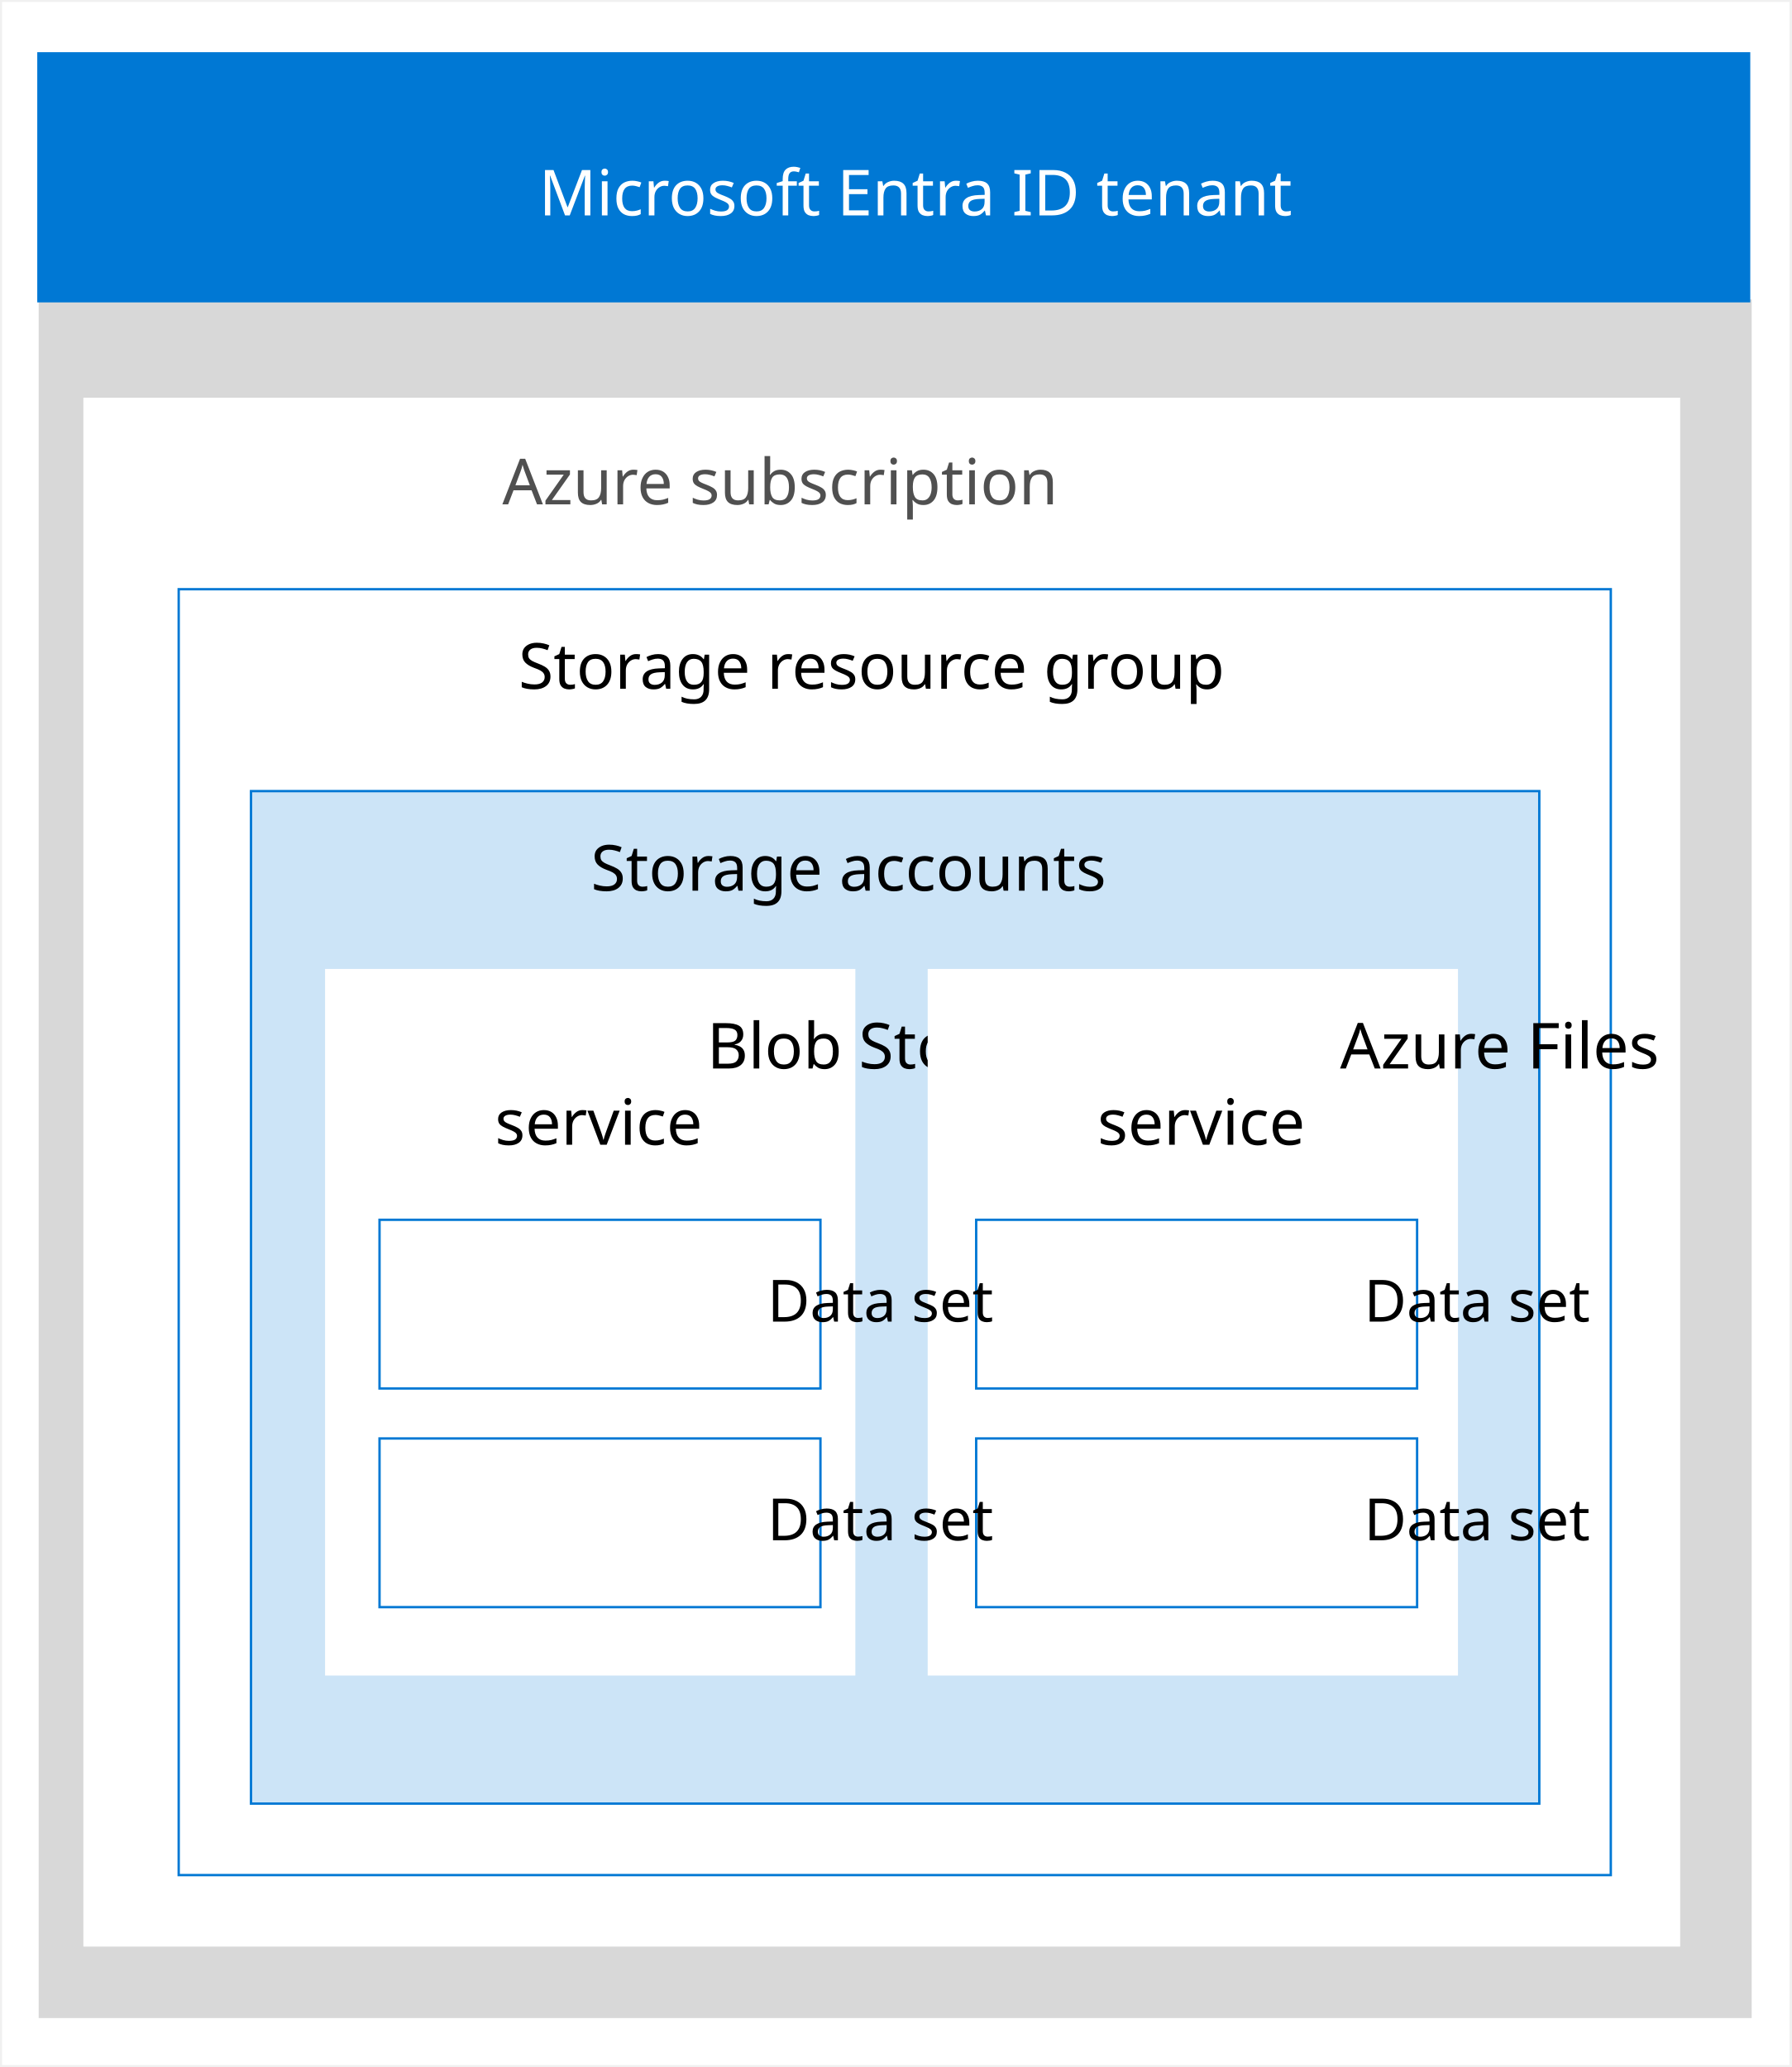
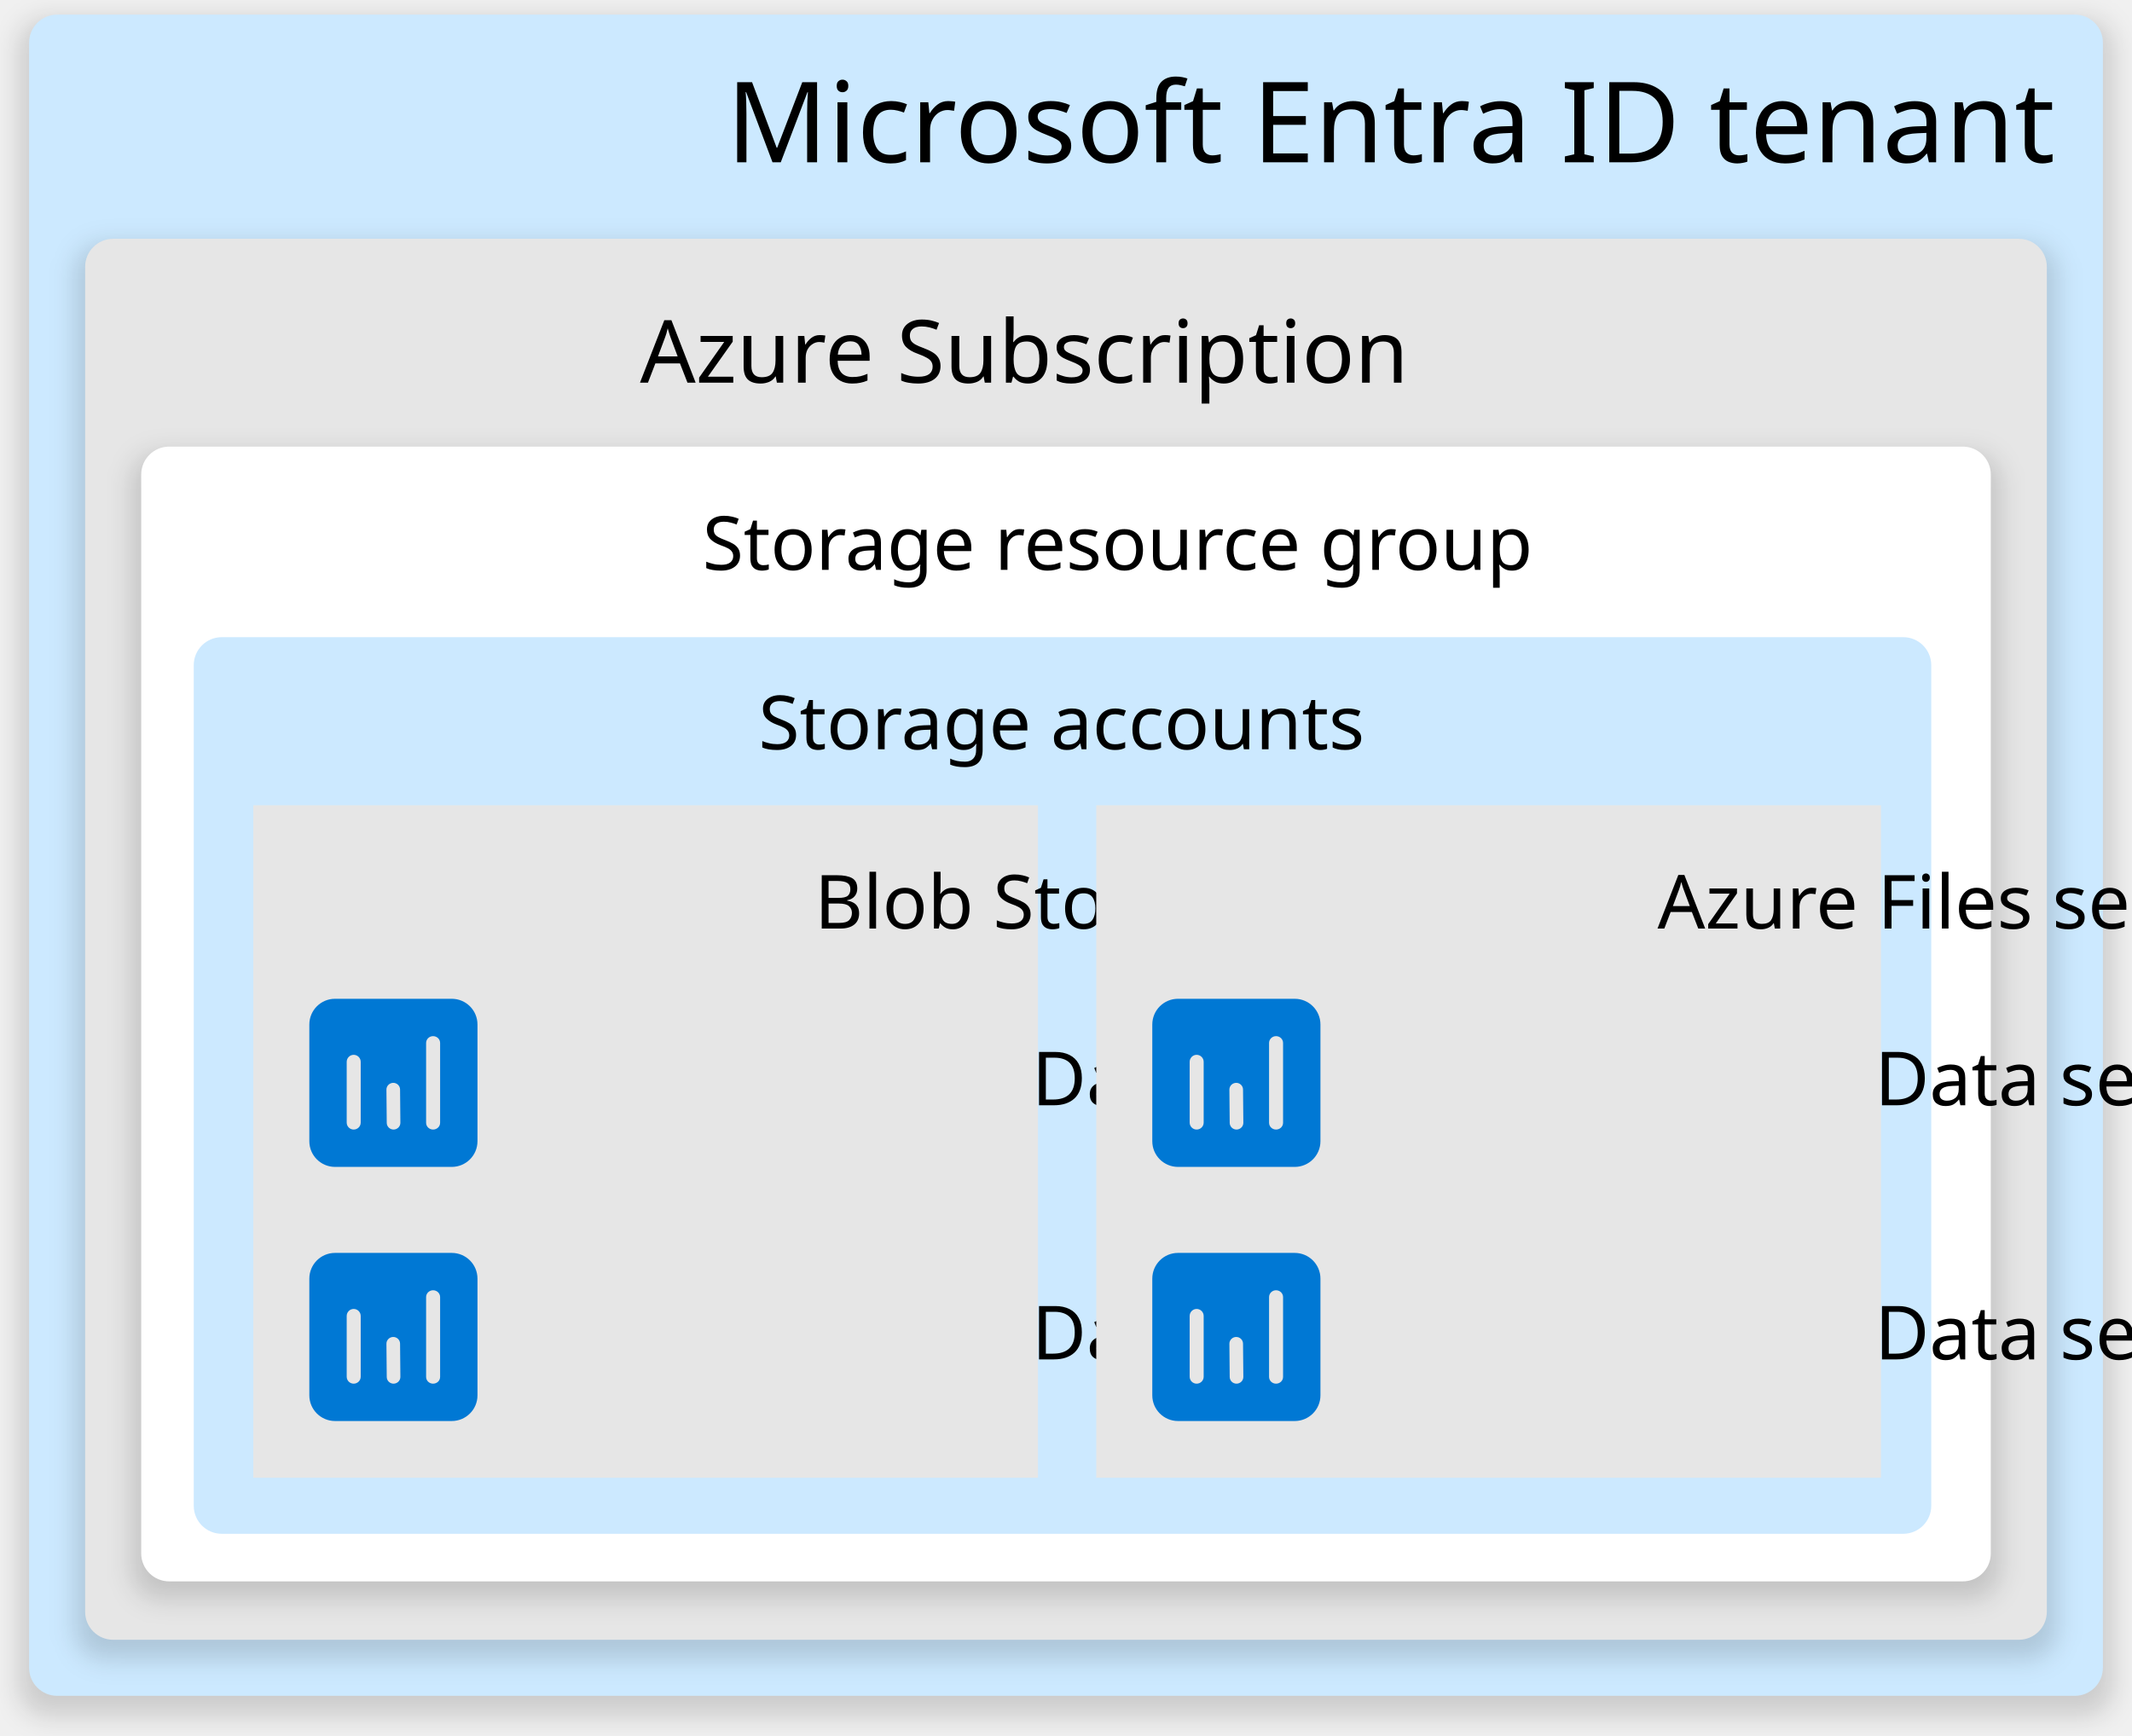
- <svg xmlns="http://www.w3.org/2000/svg" xmlns:ns1="http://schemas.microsoft.com/visio/2003/SVGExtensions/" width="4.698in" height="5.421in" viewBox="0 0 338.25 390.346" xml:space="preserve" color-interpolation-filters="sRGB" class="st16">
+ <svg xmlns="http://www.w3.org/2000/svg" xmlns:ns1="http://schemas.microsoft.com/visio/2003/SVGExtensions/" width="4.755in" height="3.871in" viewBox="0 0 342.33 278.7" xml:space="preserve" color-interpolation-filters="sRGB" class="st14">
  <ns1:documentProperties ns1:langID="1033" ns1:viewMarkup="false" />
  <style type="text/css">
	
- 		.st1 {fill:#ffffff;stroke:none;stroke-linecap:round;stroke-linejoin:round;stroke-width:0.75}
- 		.st2 {fill:#d8d8d8;stroke:none;stroke-linecap:round;stroke-linejoin:round;stroke-width:0.75}
- 		.st3 {fill:#0078d4;stroke:none;stroke-linecap:butt;stroke-width:0.448}
- 		.st4 {fill:none;stroke:none;stroke-linecap:round;stroke-linejoin:round;stroke-width:0.75}
- 		.st5 {fill:#ffffff;font-family:Segoe UI Semibold;font-size:1em}
- 		.st6 {fill:#ffffff;stroke:none;stroke-linecap:butt;stroke-width:0.448}
- 		.st7 {fill:none;stroke:none;stroke-linecap:butt;stroke-width:0.75}
- 		.st8 {fill:#505050;font-family:Segoe UI Semibold;font-size:1em}
- 		.st9 {fill:none;stroke:#0078d4;stroke-linecap:butt;stroke-width:0.448}
+ 		.st1 {visibility:visible}
+ 		.st2 {fill:#000000;fill-opacity:0.15;filter:url(#filter_2);stroke:none}
+ 		.st3 {fill:#cce9ff;stroke:none;stroke-width:1}
+ 		.st4 {fill:none;stroke:none;stroke-width:1}
+ 		.st5 {fill:#000000;font-family:Segoe UI Semibold;font-size:1.5em}
+ 		.st6 {fill:#e6e6e6;stroke:none;stroke-width:1}
+ 		.st7 {fill:none;stroke:none;stroke-width:0.25}
+ 		.st8 {fill:#000000;font-family:Segoe UI Semibold;font-size:1.167em}
+ 		.st9 {fill:#ffffff;stroke:none;stroke-width:1}
		.st10 {fill:#000000;font-family:Segoe UI Semibold;font-size:1em}
- 		.st11 {fill:#cce4f7;stroke:#0078d4;stroke-linecap:butt;stroke-width:0.448}
+ 		.st11 {fill:#e6e6e6;stroke:none;stroke-width:0.25}
		.st12 {fill:#000000;font-family:Segoe UI;font-size:1em}
- 		.st13 {font-size:1em}
- 		.st14 {fill:#ffffff;stroke:#0078d4;stroke-linecap:butt;stroke-width:0.448}
- 		.st15 {fill:#000000;font-family:Segoe UI;font-size:0.917em}
- 		.st16 {fill:none;fill-rule:evenodd;font-size:12px;overflow:visible;stroke-linecap:square;stroke-miterlimit:3}
+ 		.st13 {fill:#0078d4;stroke:none;stroke-width:0.25}
+ 		.st14 {fill:none;fill-rule:evenodd;font-size:12px;overflow:visible;stroke-linecap:square;stroke-miterlimit:3}
	
	</style>
+   <defs id="Filters">
+     <filter id="filter_2">
+       <feGaussianBlur stdDeviation="2" />
+     </filter>
+   </defs>
  <g ns1:mID="0" ns1:index="1" ns1:groupContext="foregroundPage">
    <ns1:userDefs>
      <ns1:ud ns1:nameU="visNavType" ns1:val="VT0(1):26" />
    </ns1:userDefs>
    <ns1:pageProperties ns1:drawingScale="1" ns1:pageScale="1" ns1:drawingUnits="19" ns1:shadowOffsetX="9" ns1:shadowOffsetY="-9" />
-     <ns1:layer ns1:name="symbols" ns1:index="0" />
-     <g id="shape2055-1" ns1:mID="2055" ns1:groupContext="shape" transform="translate(0.375,-0.375)">
+     <ns1:layer ns1:name="symbols" ns1:index="0" ns1:glue="false" />
+     <g id="group4102-1" transform="translate(4.66502,-6.35001)" ns1:mID="4102" ns1:groupContext="group">
      <ns1:userDefs>
-         <ns1:ud ns1:nameU="visNavOrder" ns1:val="VT0(453000):26" />
+         <ns1:ud ns1:nameU="visNavOrder" ns1:val="VT0(982000):26" />
      </ns1:userDefs>
-       <rect x="0" y="0.75" width="337.5" height="389.596" class="st1" />
-     </g>
-     <g id="shape1807-3" ns1:mID="1807" ns1:groupContext="shape" transform="translate(7.28544,-9.2412)">
-       <ns1:userDefs>
-         <ns1:ud ns1:nameU="visNavOrder" ns1:val="VT0(353000):26" />
-       </ns1:userDefs>
-       <rect x="0" y="65.783" width="323.437" height="324.562" class="st2" />
-     </g>
-     <g id="shape1808-5" ns1:mID="1808" ns1:groupContext="shape" ns1:layerMember="0" transform="translate(7.01785,-333.241)">
-       <ns1:userDefs>
-         <ns1:ud ns1:nameU="visNavOrder" ns1:prompt="" ns1:val="VT0(341000):26" />
-       </ns1:userDefs>
-       <rect x="0" y="343.096" width="323.437" height="47.25" class="st3" />
-     </g>
-     <g id="shape1809-7" ns1:mID="1809" ns1:groupContext="shape" transform="translate(13.4866,-348.543)">
-       <ns1:userDefs>
-         <ns1:ud ns1:nameU="visNavOrder" ns1:prompt="" ns1:val="VT0(342000):26" />
-       </ns1:userDefs>
-       <ns1:textBlock ns1:margins="rect(4,4,4,4)" />
-       <ns1:textRect cx="90.281" cy="378.422" width="180.57" height="23.847" />
-       <rect x="0" y="366.499" width="180.563" height="23.847" class="st4" />
-       <text x="4" y="389.22" class="st5" ns1:langID="1033">
-         <ns1:paragraph />
-         <ns1:tabList />
-         <ns1:newlineChar />Microsoft Entra ID tenant</text>
-     </g>
-     <g id="shape1810-10" ns1:mID="1810" ns1:groupContext="shape" ns1:layerMember="0" transform="translate(15.7229,-22.7412)">
-       <ns1:userDefs>
-         <ns1:ud ns1:nameU="visNavOrder" ns1:prompt="" ns1:val="VT0(343000):26" />
-       </ns1:userDefs>
-       <rect x="0" y="97.846" width="301.5" height="292.5" class="st6" />
-     </g>
-     <g id="shape1811-12" ns1:mID="1811" ns1:groupContext="shape" ns1:layerMember="0" transform="translate(38.6683,-291.624)">
-       <ns1:userDefs>
-         <ns1:ud ns1:nameU="visNavOrder" ns1:prompt="" ns1:val="VT0(344000):26" />
-       </ns1:userDefs>
-       <ns1:textBlock ns1:margins="rect(0,0,0,0)" />
-       <ns1:textRect cx="79.875" cy="383.267" width="159.75" height="14.157" />
-       <rect x="0" y="376.188" width="159.75" height="14.157" class="st7" />
-       <text x="0" y="386.87" class="st8" ns1:langID="1033">
-         <ns1:paragraph />
-         <ns1:tabList />Azure subscription</text>
-     </g>
-     <g id="shape1812-15" ns1:mID="1812" ns1:groupContext="shape" ns1:layerMember="0" transform="translate(33.7229,-36.2412)">
-       <ns1:userDefs>
-         <ns1:ud ns1:nameU="visNavOrder" ns1:prompt="" ns1:val="VT0(345000):26" />
-       </ns1:userDefs>
-       <ns1:textBlock ns1:margins="rect(8,8,8,8)" ns1:verticalAlign="0" />
-       <ns1:textRect cx="135.198" cy="268.929" width="270.4" height="242.833" />
-       <rect x="0" y="147.513" width="270.397" height="242.833" class="st9" />
-       <text x="8" y="166.31" class="st10" ns1:langID="1033">
-         <ns1:paragraph />
-         <ns1:tabList />Storage resource group</text>
-     </g>
-     <g id="shape1813-18" ns1:mID="1813" ns1:groupContext="shape" ns1:layerMember="0" transform="translate(47.3739,-49.7412)">
-       <ns1:userDefs>
-         <ns1:ud ns1:nameU="visNavOrder" ns1:prompt="" ns1:val="VT0(346000):26" />
-       </ns1:userDefs>
-       <ns1:textBlock ns1:margins="rect(8,8,8,8)" ns1:verticalAlign="0" />
-       <ns1:textRect cx="121.623" cy="294.743" width="243.25" height="191.206" />
-       <rect x="0" y="199.14" width="243.246" height="191.206" class="st11" />
-       <text x="8" y="217.94" class="st10" ns1:langID="1033">
-         <ns1:paragraph />
-         <ns1:tabList />Storage accounts</text>
-     </g>
-     <g id="shape1814-21" ns1:mID="1814" ns1:groupContext="shape" ns1:layerMember="0" transform="translate(61.3605,-73.9287)">
-       <ns1:userDefs>
-         <ns1:ud ns1:nameU="visNavOrder" ns1:prompt="" ns1:val="VT0(347000):26" />
-       </ns1:userDefs>
-       <ns1:textBlock ns1:margins="rect(8,0,0,0)" ns1:verticalAlign="0" />
-       <ns1:textRect cx="50.062" cy="323.628" width="100.13" height="133.436" />
-       <rect x="0" y="256.91" width="100.125" height="133.436" class="st6" />
-       <text x="15.94" y="275.71" class="st12" ns1:langID="1033">
-         <ns1:paragraph ns1:horizAlign="1" />
-         <ns1:tabList />Blob Storage <tspan x="32.06" dy="1.2em" class="st13">service</tspan>
-       </text>
-     </g>
-     <g id="shape1815-25" ns1:mID="1815" ns1:groupContext="shape" ns1:layerMember="0" transform="translate(175.142,-73.9287)">
-       <ns1:userDefs>
-         <ns1:ud ns1:nameU="visNavOrder" ns1:prompt="" ns1:val="VT0(348000):26" />
-       </ns1:userDefs>
-       <ns1:textBlock ns1:margins="rect(8,0,0,0)" ns1:verticalAlign="0" />
-       <ns1:textRect cx="50.062" cy="323.628" width="100.13" height="133.436" />
-       <rect x="0" y="256.91" width="100.125" height="133.436" class="st6" />
-       <text x="21.7" y="275.71" class="st12" ns1:langID="1033">
-         <ns1:paragraph ns1:horizAlign="1" />
-         <ns1:tabList />Azure Files <ns1:newlineChar />
-         <tspan x="32.06" dy="1.2em" class="st13">service</tspan>
-       </text>
-     </g>
-     <g id="shape1816-29" ns1:mID="1816" ns1:groupContext="shape" ns1:layerMember="0" transform="translate(184.298,-128.137)">
-       <ns1:userDefs>
-         <ns1:ud ns1:nameU="visNavOrder" ns1:prompt="" ns1:val="VT0(349000):26" />
-       </ns1:userDefs>
-       <ns1:textBlock ns1:margins="rect(0,0,0,0)" />
-       <ns1:textRect cx="41.625" cy="374.419" width="83.25" height="31.854" />
-       <rect x="0" y="358.491" width="83.25" height="31.854" class="st14" />
-       <text x="21.73" y="377.72" class="st15" ns1:langID="1033">
-         <ns1:paragraph ns1:horizAlign="1" />
-         <ns1:tabList />Data set</text>
-     </g>
-     <g id="shape1817-32" ns1:mID="1817" ns1:groupContext="shape" ns1:layerMember="0" transform="translate(184.298,-86.8418)">
-       <ns1:userDefs>
-         <ns1:ud ns1:nameU="visNavOrder" ns1:prompt="" ns1:val="VT0(350000):26" />
-       </ns1:userDefs>
-       <ns1:textBlock ns1:margins="rect(0,0,0,0)" />
-       <ns1:textRect cx="41.625" cy="374.419" width="83.25" height="31.854" />
-       <rect x="0" y="358.491" width="83.25" height="31.854" class="st14" />
-       <text x="21.73" y="377.72" class="st15" ns1:langID="1033">
-         <ns1:paragraph ns1:horizAlign="1" />
-         <ns1:tabList />Data set</text>
-     </g>
-     <g id="shape1818-35" ns1:mID="1818" ns1:groupContext="shape" ns1:layerMember="0" transform="translate(71.6418,-128.137)">
-       <ns1:userDefs>
-         <ns1:ud ns1:nameU="visNavOrder" ns1:prompt="" ns1:val="VT0(351000):26" />
-       </ns1:userDefs>
-       <ns1:textBlock ns1:margins="rect(0,0,0,0)" />
-       <ns1:textRect cx="41.625" cy="374.419" width="83.25" height="31.854" />
-       <rect x="0" y="358.491" width="83.25" height="31.854" class="st14" />
-       <text x="21.73" y="377.72" class="st15" ns1:langID="1033">
-         <ns1:paragraph ns1:horizAlign="1" />
-         <ns1:tabList />Data set</text>
-     </g>
-     <g id="shape1819-38" ns1:mID="1819" ns1:groupContext="shape" ns1:layerMember="0" transform="translate(71.6418,-86.8418)">
-       <ns1:userDefs>
-         <ns1:ud ns1:nameU="visNavOrder" ns1:prompt="" ns1:val="VT0(352000):26" />
-       </ns1:userDefs>
-       <ns1:textBlock ns1:margins="rect(0,0,0,0)" />
-       <ns1:textRect cx="41.625" cy="374.419" width="83.25" height="31.854" />
-       <rect x="0" y="358.491" width="83.25" height="31.854" class="st14" />
-       <text x="21.73" y="377.72" class="st15" ns1:langID="1033">
-         <ns1:paragraph ns1:horizAlign="1" />
-         <ns1:tabList />Data set</text>
+       <g id="shape3583-2" ns1:mID="3583" ns1:groupContext="shape">
+         <ns1:userDefs>
+           <ns1:ud ns1:nameU="visNavOrder" ns1:val="VT0(868000):26" />
+         </ns1:userDefs>
+         <g id="shadow3583-3" ns1:groupContext="shadow" ns1:shadowOffsetX="1.22465E-16" ns1:shadowOffsetY="-2" ns1:shadowType="1" ns1:shadowScale="1.01" transform="matrix(1.01,0,0,1.01,-1.665,0.563)" class="st1">
+           <rect x="0" y="8.7" width="333" height="270" rx="4.5" ry="4.5" class="st2" />
+         </g>
+         <rect x="0" y="8.7" width="333" height="270" rx="4.5" ry="4.5" class="st3" />
+       </g>
+       <g id="shape3586-7" ns1:mID="3586" ns1:groupContext="shape" transform="translate(8.9964,-237.511)">
+         <ns1:userDefs>
+           <ns1:ud ns1:nameU="visNavOrder" ns1:prompt="" ns1:val="VT0(840000):26" />
+         </ns1:userDefs>
+         <ns1:textBlock ns1:margins="rect(4,4,4,0)" ns1:verticalAlign="0" />
+         <ns1:textRect cx="123.9" cy="264.211" width="247.81" height="28.978" />
+         <rect x="0" y="249.722" width="247.8" height="28.978" rx="4.5" ry="4.5" class="st4" />
+         <text x="0" y="269.92" class="st5" ns1:langID="1033">
+           <ns1:paragraph ns1:spAfter="6" />
+           <ns1:tabList />Microsoft Entra ID tenant</text>
+       </g>
+       <g id="shape3587-10" ns1:mID="3587" ns1:groupContext="shape" ns1:layerMember="0" transform="translate(8.9964,-8.99661)">
+         <ns1:userDefs>
+           <ns1:ud ns1:nameU="visNavOrder" ns1:prompt="" ns1:val="VT0(841000):26" />
+         </ns1:userDefs>
+         <g id="shadow3587-11" ns1:groupContext="shadow" ns1:shadowOffsetX="1.22465E-16" ns1:shadowOffsetY="-2" ns1:shadowType="1" ns1:shadowScale="1.01" transform="matrix(1.01,0,0,1.01,-1.575,0.338)" class="st1">
+           <rect x="0" y="53.7" width="315" height="225" rx="4.5" ry="4.5" class="st2" />
+         </g>
+         <rect x="0" y="53.7" width="315" height="225" rx="4.5" ry="4.5" class="st6" />
+       </g>
+       <g id="shape3608-15" ns1:mID="3608" ns1:groupContext="shape" transform="translate(17.9996,-200.693)">
+         <ns1:userDefs>
+           <ns1:ud ns1:nameU="visNavOrder" ns1:prompt="" ns1:val="VT0(869000):26" />
+         </ns1:userDefs>
+         <ns1:textBlock ns1:margins="rect(0,0,0,0)" />
+         <ns1:textRect cx="114.186" cy="264.3" width="228.38" height="28.8" />
+         <rect x="0" y="249.9" width="228.372" height="28.8" class="st7" />
+         <text x="0" y="268.5" class="st8" ns1:langID="1033">
+           <ns1:paragraph ns1:spAfter="6" />
+           <ns1:tabList />Azure Subscription</text>
+       </g>
+       <g id="group3903-18" transform="translate(17.9996,-18.3746)" ns1:mID="3903" ns1:groupContext="group">
+         <ns1:userDefs>
+           <ns1:ud ns1:nameU="visNavOrder" ns1:val="VT0(945000):26" />
+         </ns1:userDefs>
+         <g id="shape3588-19" ns1:mID="3588" ns1:groupContext="shape" ns1:layerMember="0">
+           <ns1:userDefs>
+             <ns1:ud ns1:nameU="visNavOrder" ns1:prompt="" ns1:val="VT0(873000):26" />
+           </ns1:userDefs>
+           <g id="shadow3588-20" ns1:groupContext="shadow" ns1:shadowOffsetX="1.22465E-16" ns1:shadowOffsetY="-2" ns1:shadowType="1" ns1:shadowScale="1.01" transform="matrix(1.01,0,0,1.01,-1.485,0.12425)" class="st1">
+             <rect x="0" y="96.45" width="297" height="182.25" rx="4.5" ry="4.5" class="st2" />
+           </g>
+           <rect x="0" y="96.45" width="297" height="182.25" rx="4.5" ry="4.5" class="st9" />
+         </g>
+         <g id="shape3589-24" ns1:mID="3589" ns1:groupContext="shape" ns1:layerMember="0" transform="translate(8.43784,-7.64408)">
+           <ns1:userDefs>
+             <ns1:ud ns1:nameU="visNavOrder" ns1:prompt="" ns1:val="VT0(874000):26" />
+           </ns1:userDefs>
+           <rect x="0" y="134.7" width="279" height="144" rx="4.5" ry="4.5" class="st3" />
+         </g>
+         <g id="shape3590-26" ns1:mID="3590" ns1:groupContext="shape" ns1:layerMember="0" transform="translate(9.00156,-158.554)">
+           <ns1:userDefs>
+             <ns1:ud ns1:nameU="visNavOrder" ns1:val="VT0(878000):26" />
+           </ns1:userDefs>
+           <ns1:textBlock ns1:margins="rect(0,0,0,0)" ns1:verticalAlign="0" />
+           <ns1:textRect cx="127.124" cy="271.35" width="254.25" height="14.699" />
+           <rect x="0" y="264.001" width="254.248" height="14.699" class="st7" />
+           <text x="0" y="274.8" class="st10" ns1:langID="1033">
+             <ns1:paragraph ns1:spAfter="6" />
+             <ns1:tabList />Storage resource group</text>
+         </g>
+         <g id="shape3591-29" ns1:mID="3591" ns1:groupContext="shape" ns1:layerMember="0" transform="translate(17.9994,-129.747)">
+           <ns1:userDefs>
+             <ns1:ud ns1:nameU="visNavOrder" ns1:val="VT0(879000):26" />
+           </ns1:userDefs>
+           <ns1:textBlock ns1:margins="rect(0,0,0,0)" ns1:verticalAlign="0" />
+           <ns1:textRect cx="122.061" cy="271.35" width="244.13" height="14.699" />
+           <rect x="0" y="264.001" width="244.123" height="14.699" class="st7" />
+           <text x="0" y="274.8" class="st10" ns1:langID="1033">
+             <ns1:paragraph ns1:spAfter="6" />
+             <ns1:tabList />Storage accounts</text>
+         </g>
+         <g id="shape3612-32" ns1:mID="3612" ns1:groupContext="shape" ns1:layerMember="0" transform="translate(17.9994,-16.6475)">
+           <ns1:userDefs>
+             <ns1:ud ns1:nameU="visNavOrder" ns1:prompt="" ns1:val="VT0(875000):26" />
+           </ns1:userDefs>
+           <rect x="0" y="170.7" width="126" height="108" class="st11" />
+         </g>
+         <g id="shape3613-34" ns1:mID="3613" ns1:groupContext="shape" ns1:layerMember="0" transform="translate(61.8894,-71.0677)">
+           <ns1:userDefs>
+             <ns1:ud ns1:nameU="visNavOrder" ns1:prompt="" ns1:val="VT0(876000):26" />
+           </ns1:userDefs>
+           <ns1:textBlock ns1:margins="rect(0,0,0,0)" />
+           <ns1:textRect cx="23.61" cy="269.7" width="47.22" height="18" />
+           <rect x="0" y="260.7" width="47.219" height="18" rx="4.5" ry="4.5" class="st7" />
+           <text x="0" y="273.3" class="st12" ns1:langID="1033">
+             <ns1:paragraph ns1:spAfter="6" />
+             <ns1:tabList />Data set</text>
+         </g>
+         <g id="shape3614-37" ns1:mID="3614" ns1:groupContext="shape" ns1:layerMember="0" transform="translate(26.9988,-100.95)">
+           <ns1:userDefs>
+             <ns1:ud ns1:nameU="visNavOrder" ns1:val="VT0(880000):26" />
+           </ns1:userDefs>
+           <ns1:textBlock ns1:margins="rect(0,0,0,0)" ns1:verticalAlign="0" />
+           <ns1:textRect cx="58.574" cy="271.35" width="117.15" height="14.699" />
+           <rect x="0" y="264.001" width="117.147" height="14.699" class="st7" />
+           <text x="0" y="274.8" class="st10" ns1:langID="1033">
+             <ns1:paragraph ns1:spAfter="6" />
+             <ns1:tabList />Blob Storage service</text>
+         </g>
+         <g id="group3615-40" transform="translate(26.9988,-66.5677)" ns1:mID="3615" ns1:groupContext="group">
+           <ns1:userDefs>
+             <ns1:ud ns1:nameU="visNavOrder" ns1:val="VT0(882000):26" />
+           </ns1:userDefs>
+           <g id="shape3616-41" ns1:mID="3616" ns1:groupContext="shape">
+             <path d="M22.87 251.7 C25.15 251.7 27 253.55 27 255.83 L27 274.58 C27 276.85 25.15 278.7 22.87 278.7 L4.13           278.7 C1.85 278.7 0 276.85 0 274.58 L0 255.83 C0 253.55 1.85 251.7 4.12 251.7 L22.87 251.7 ZM7.12           260.7 C6.5 260.7 6 261.21 6 261.83 L6 271.58 C6 272.2 6.5 272.7 7.12 272.7 C7.75 272.7 8.25           272.2 8.25 271.58 L8.25 261.83 C8.25 261.21 7.75 260.7 7.12 260.7 ZM19.87 257.7 C19.25 257.7           18.75 258.19 18.75 258.8 L18.75 271.61 C18.75 272.22 19.25 272.7 19.87 272.7 C20.5 272.7 21           272.22 21 271.61 L21 258.8 C21 258.19 20.5 257.7 19.87 257.7 ZM13.46 265.2 C12.86 265.21 12.37           265.7 12.38 266.3 L12.43 271.62 C12.43 272.22 12.93 272.71 13.54 272.7 C14.14 272.69 14.63 272.2           14.62 271.6 L14.57 266.28 C14.57 265.68 14.07 265.19 13.46 265.2 Z" class="st13" />
+           </g>
+         </g>
+         <g id="shape3617-43" ns1:mID="3617" ns1:groupContext="shape" ns1:layerMember="0" transform="translate(61.8894,-30.2555)">
+           <ns1:userDefs>
+             <ns1:ud ns1:nameU="visNavOrder" ns1:prompt="" ns1:val="VT0(877000):26" />
+           </ns1:userDefs>
+           <ns1:textBlock ns1:margins="rect(0,0,0,0)" />
+           <ns1:textRect cx="23.61" cy="269.7" width="47.22" height="18" />
+           <rect x="0" y="260.7" width="47.219" height="18" rx="4.5" ry="4.5" class="st7" />
+           <text x="0" y="273.3" class="st12" ns1:langID="1033">
+             <ns1:paragraph ns1:spAfter="6" />
+             <ns1:tabList />Data set</text>
+         </g>
+         <g id="shape3618-46" ns1:mID="3618" ns1:groupContext="shape" ns1:layerMember="0" transform="translate(153.359,-16.6475)">
+           <ns1:userDefs>
+             <ns1:ud ns1:nameU="visNavOrder" ns1:prompt="" ns1:val="VT0(884000):26" />
+           </ns1:userDefs>
+           <rect x="0" y="170.7" width="126" height="108" class="st11" />
+         </g>
+         <g id="shape3619-48" ns1:mID="3619" ns1:groupContext="shape" ns1:layerMember="0" transform="translate(162.357,-100.95)">
+           <ns1:userDefs>
+             <ns1:ud ns1:nameU="visNavOrder" ns1:val="VT0(881000):26" />
+           </ns1:userDefs>
+           <ns1:textBlock ns1:margins="rect(0,0,0,0)" ns1:verticalAlign="0" />
+           <ns1:textRect cx="58.574" cy="271.35" width="117.15" height="14.699" />
+           <rect x="0" y="264.001" width="117.147" height="14.699" class="st7" />
+           <text x="0" y="274.8" class="st10" ns1:langID="1033">
+             <ns1:paragraph ns1:spAfter="6" />
+             <ns1:tabList />Azure Files service</text>
+         </g>
+         <g id="group3620-51" transform="translate(26.9988,-25.7555)" ns1:mID="3620" ns1:groupContext="group">
+           <ns1:userDefs>
+             <ns1:ud ns1:nameU="visNavOrder" ns1:val="VT0(883000):26" />
+           </ns1:userDefs>
+           <g id="shape3621-52" ns1:mID="3621" ns1:groupContext="shape">
+             <path d="M22.87 251.7 C25.15 251.7 27 253.55 27 255.83 L27 274.58 C27 276.85 25.15 278.7 22.87 278.7 L4.13           278.7 C1.85 278.7 0 276.85 0 274.58 L0 255.83 C0 253.55 1.85 251.7 4.12 251.7 L22.87 251.7 ZM7.12           260.7 C6.5 260.7 6 261.21 6 261.83 L6 271.58 C6 272.2 6.5 272.7 7.12 272.7 C7.75 272.7 8.25           272.2 8.25 271.58 L8.25 261.83 C8.25 261.21 7.75 260.7 7.12 260.7 ZM19.87 257.7 C19.25 257.7           18.75 258.19 18.75 258.8 L18.75 271.61 C18.75 272.22 19.25 272.7 19.87 272.7 C20.5 272.7 21           272.22 21 271.61 L21 258.8 C21 258.19 20.5 257.7 19.87 257.7 ZM13.46 265.2 C12.86 265.21 12.37           265.7 12.38 266.3 L12.43 271.62 C12.43 272.22 12.93 272.71 13.54 272.7 C14.14 272.69 14.63 272.2           14.62 271.6 L14.57 266.28 C14.57 265.68 14.07 265.19 13.46 265.2 Z" class="st13" />
+           </g>
+         </g>
+         <g id="shape3733-54" ns1:mID="3733" ns1:groupContext="shape" ns1:layerMember="0" transform="translate(197.248,-71.0677)">
+           <ns1:userDefs>
+             <ns1:ud ns1:nameU="visNavOrder" ns1:prompt="" ns1:val="VT0(909000):26" />
+           </ns1:userDefs>
+           <ns1:textBlock ns1:margins="rect(0,0,0,0)" />
+           <ns1:textRect cx="23.61" cy="269.7" width="47.22" height="18" />
+           <rect x="0" y="260.7" width="47.219" height="18" rx="4.5" ry="4.5" class="st7" />
+           <text x="0" y="273.3" class="st12" ns1:langID="1033">
+             <ns1:paragraph ns1:spAfter="6" />
+             <ns1:tabList />Data set</text>
+         </g>
+         <g id="group3734-57" transform="translate(162.357,-66.5677)" ns1:mID="3734" ns1:groupContext="group">
+           <ns1:userDefs>
+             <ns1:ud ns1:nameU="visNavOrder" ns1:val="VT0(911000):26" />
+           </ns1:userDefs>
+           <g id="shape3735-58" ns1:mID="3735" ns1:groupContext="shape">
+             <path d="M22.87 251.7 C25.15 251.7 27 253.55 27 255.83 L27 274.58 C27 276.85 25.15 278.7 22.87 278.7 L4.13           278.7 C1.85 278.7 0 276.85 0 274.58 L0 255.83 C0 253.55 1.85 251.7 4.12 251.7 L22.87 251.7 ZM7.12           260.7 C6.5 260.7 6 261.21 6 261.83 L6 271.58 C6 272.2 6.5 272.7 7.12 272.7 C7.75 272.7 8.25           272.2 8.25 271.58 L8.25 261.83 C8.25 261.21 7.75 260.7 7.12 260.7 ZM19.87 257.7 C19.25 257.7           18.75 258.19 18.75 258.8 L18.75 271.61 C18.75 272.22 19.25 272.7 19.87 272.7 C20.5 272.7 21           272.22 21 271.61 L21 258.8 C21 258.19 20.5 257.7 19.87 257.7 ZM13.46 265.2 C12.86 265.21 12.37           265.7 12.38 266.3 L12.43 271.62 C12.43 272.22 12.93 272.71 13.54 272.7 C14.14 272.69 14.63 272.2           14.62 271.6 L14.57 266.28 C14.57 265.68 14.07 265.19 13.46 265.2 Z" class="st13" />
+           </g>
+         </g>
+         <g id="shape3736-60" ns1:mID="3736" ns1:groupContext="shape" ns1:layerMember="0" transform="translate(197.248,-30.2555)">
+           <ns1:userDefs>
+             <ns1:ud ns1:nameU="visNavOrder" ns1:prompt="" ns1:val="VT0(910000):26" />
+           </ns1:userDefs>
+           <ns1:textBlock ns1:margins="rect(0,0,0,0)" />
+           <ns1:textRect cx="23.61" cy="269.7" width="47.22" height="18" />
+           <rect x="0" y="260.7" width="47.219" height="18" rx="4.5" ry="4.5" class="st7" />
+           <text x="0" y="273.3" class="st12" ns1:langID="1033">
+             <ns1:paragraph ns1:spAfter="6" />
+             <ns1:tabList />Data set</text>
+         </g>
+         <g id="group3737-63" transform="translate(162.357,-25.7555)" ns1:mID="3737" ns1:groupContext="group">
+           <ns1:userDefs>
+             <ns1:ud ns1:nameU="visNavOrder" ns1:val="VT0(912000):26" />
+           </ns1:userDefs>
+           <g id="shape3738-64" ns1:mID="3738" ns1:groupContext="shape">
+             <path d="M22.87 251.7 C25.15 251.7 27 253.55 27 255.83 L27 274.58 C27 276.85 25.15 278.7 22.87 278.7 L4.13           278.7 C1.85 278.7 0 276.85 0 274.58 L0 255.83 C0 253.55 1.85 251.7 4.12 251.7 L22.87 251.7 ZM7.12           260.7 C6.5 260.7 6 261.21 6 261.83 L6 271.58 C6 272.2 6.5 272.7 7.12 272.7 C7.75 272.7 8.25           272.2 8.25 271.58 L8.25 261.83 C8.25 261.21 7.75 260.7 7.12 260.7 ZM19.87 257.7 C19.25 257.7           18.75 258.19 18.75 258.8 L18.75 271.61 C18.75 272.22 19.25 272.7 19.87 272.7 C20.5 272.7 21           272.22 21 271.61 L21 258.8 C21 258.19 20.5 257.7 19.87 257.7 ZM13.46 265.2 C12.86 265.21 12.37           265.7 12.38 266.3 L12.43 271.62 C12.43 272.22 12.93 272.71 13.54 272.7 C14.14 272.69 14.63 272.2           14.62 271.6 L14.57 266.28 C14.57 265.68 14.07 265.19 13.46 265.2 Z" class="st13" />
+           </g>
+         </g>
+       </g>
    </g>
  </g>
</svg>
